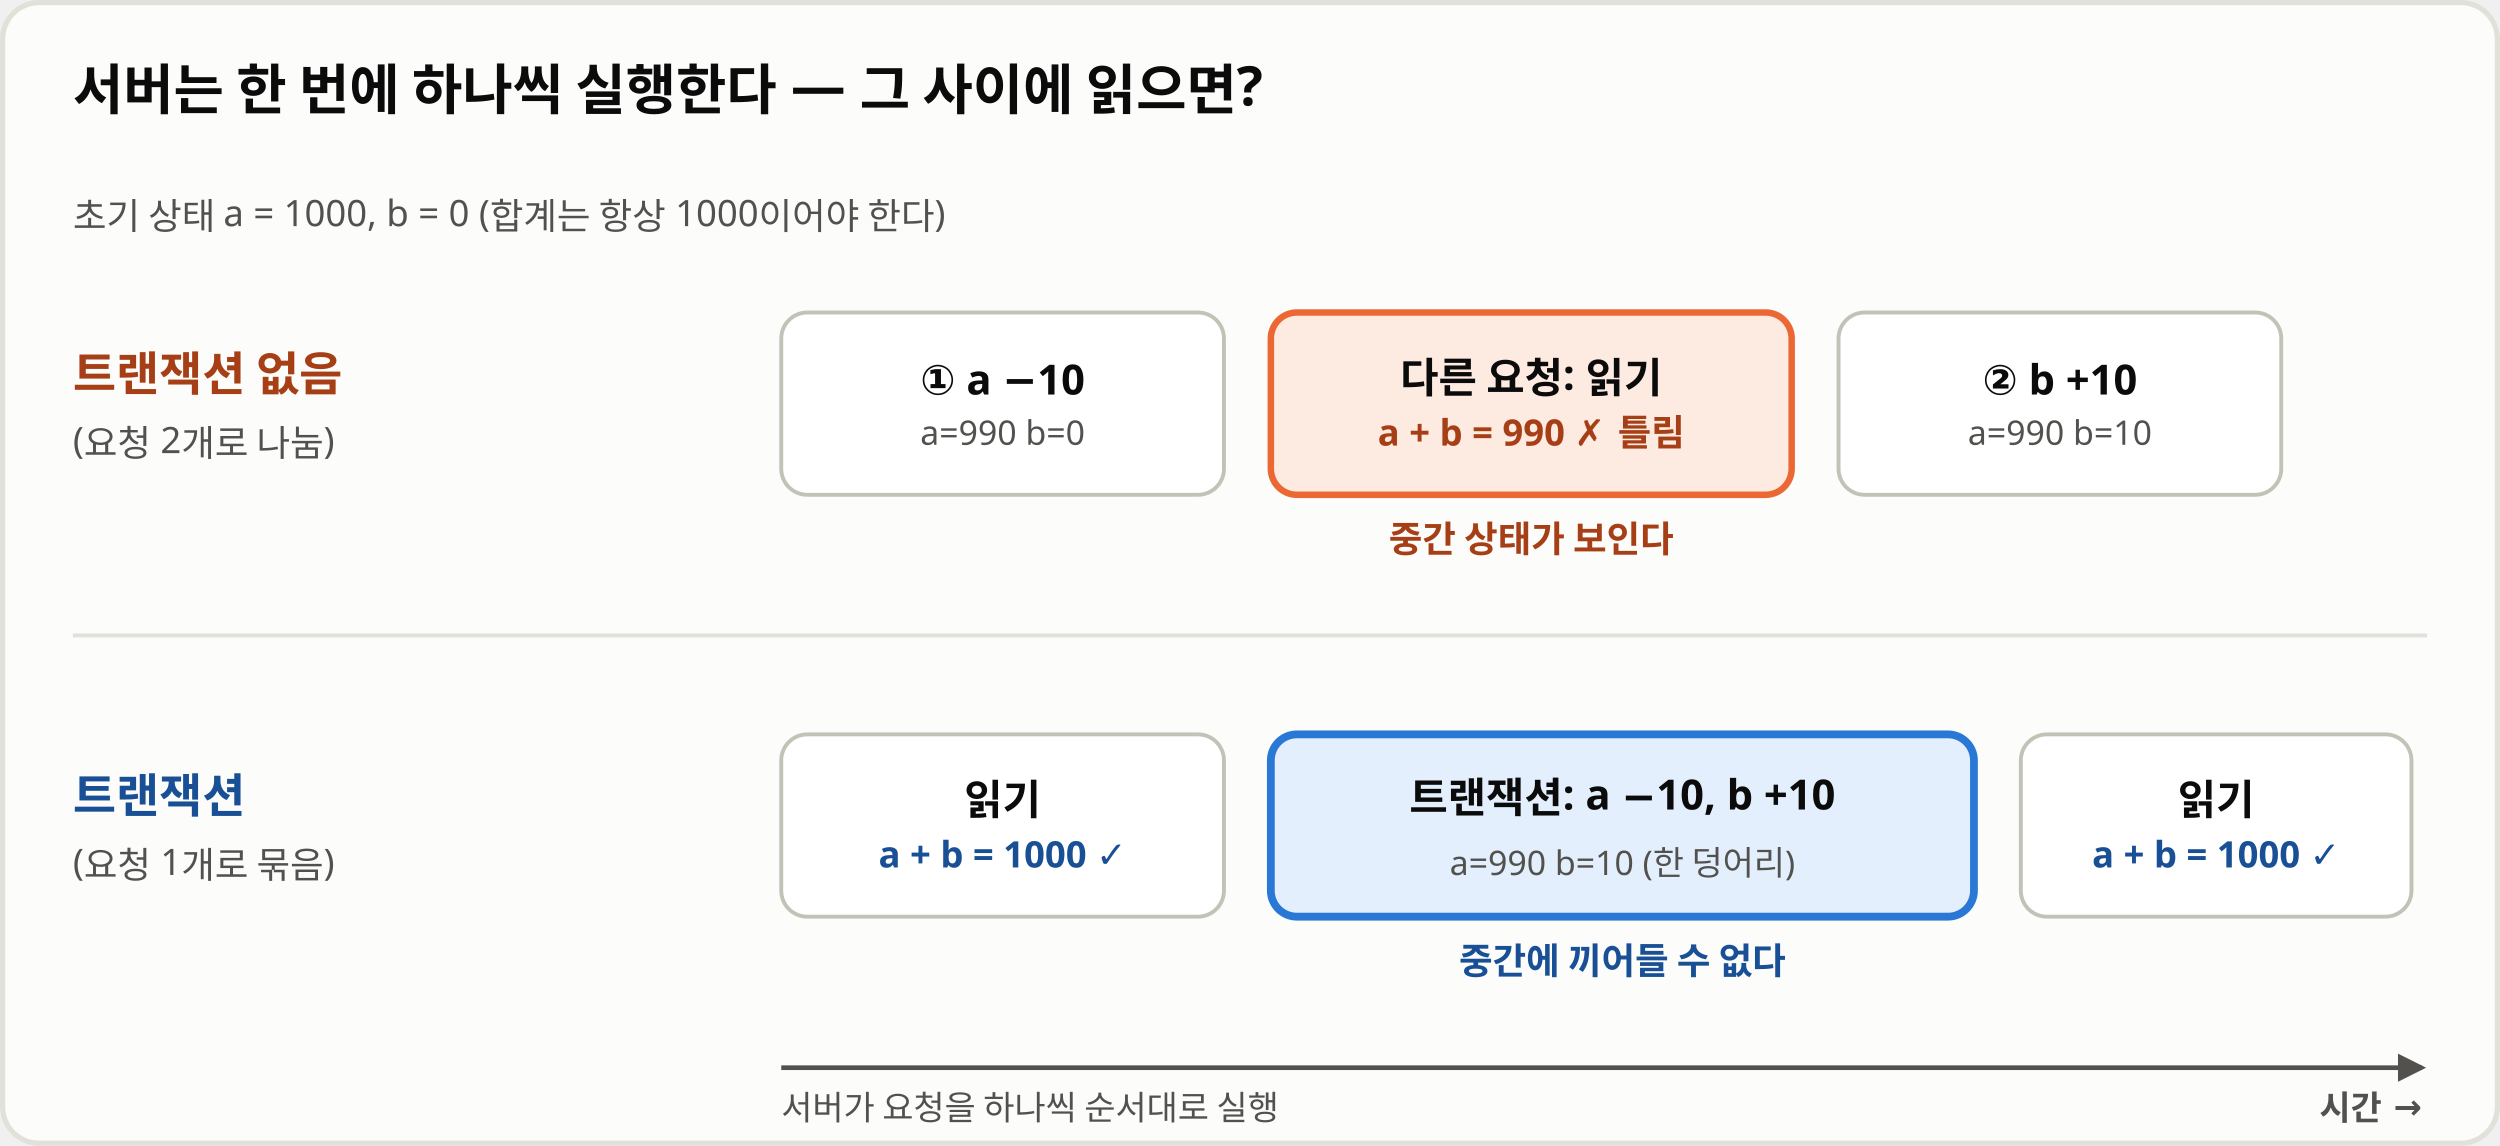
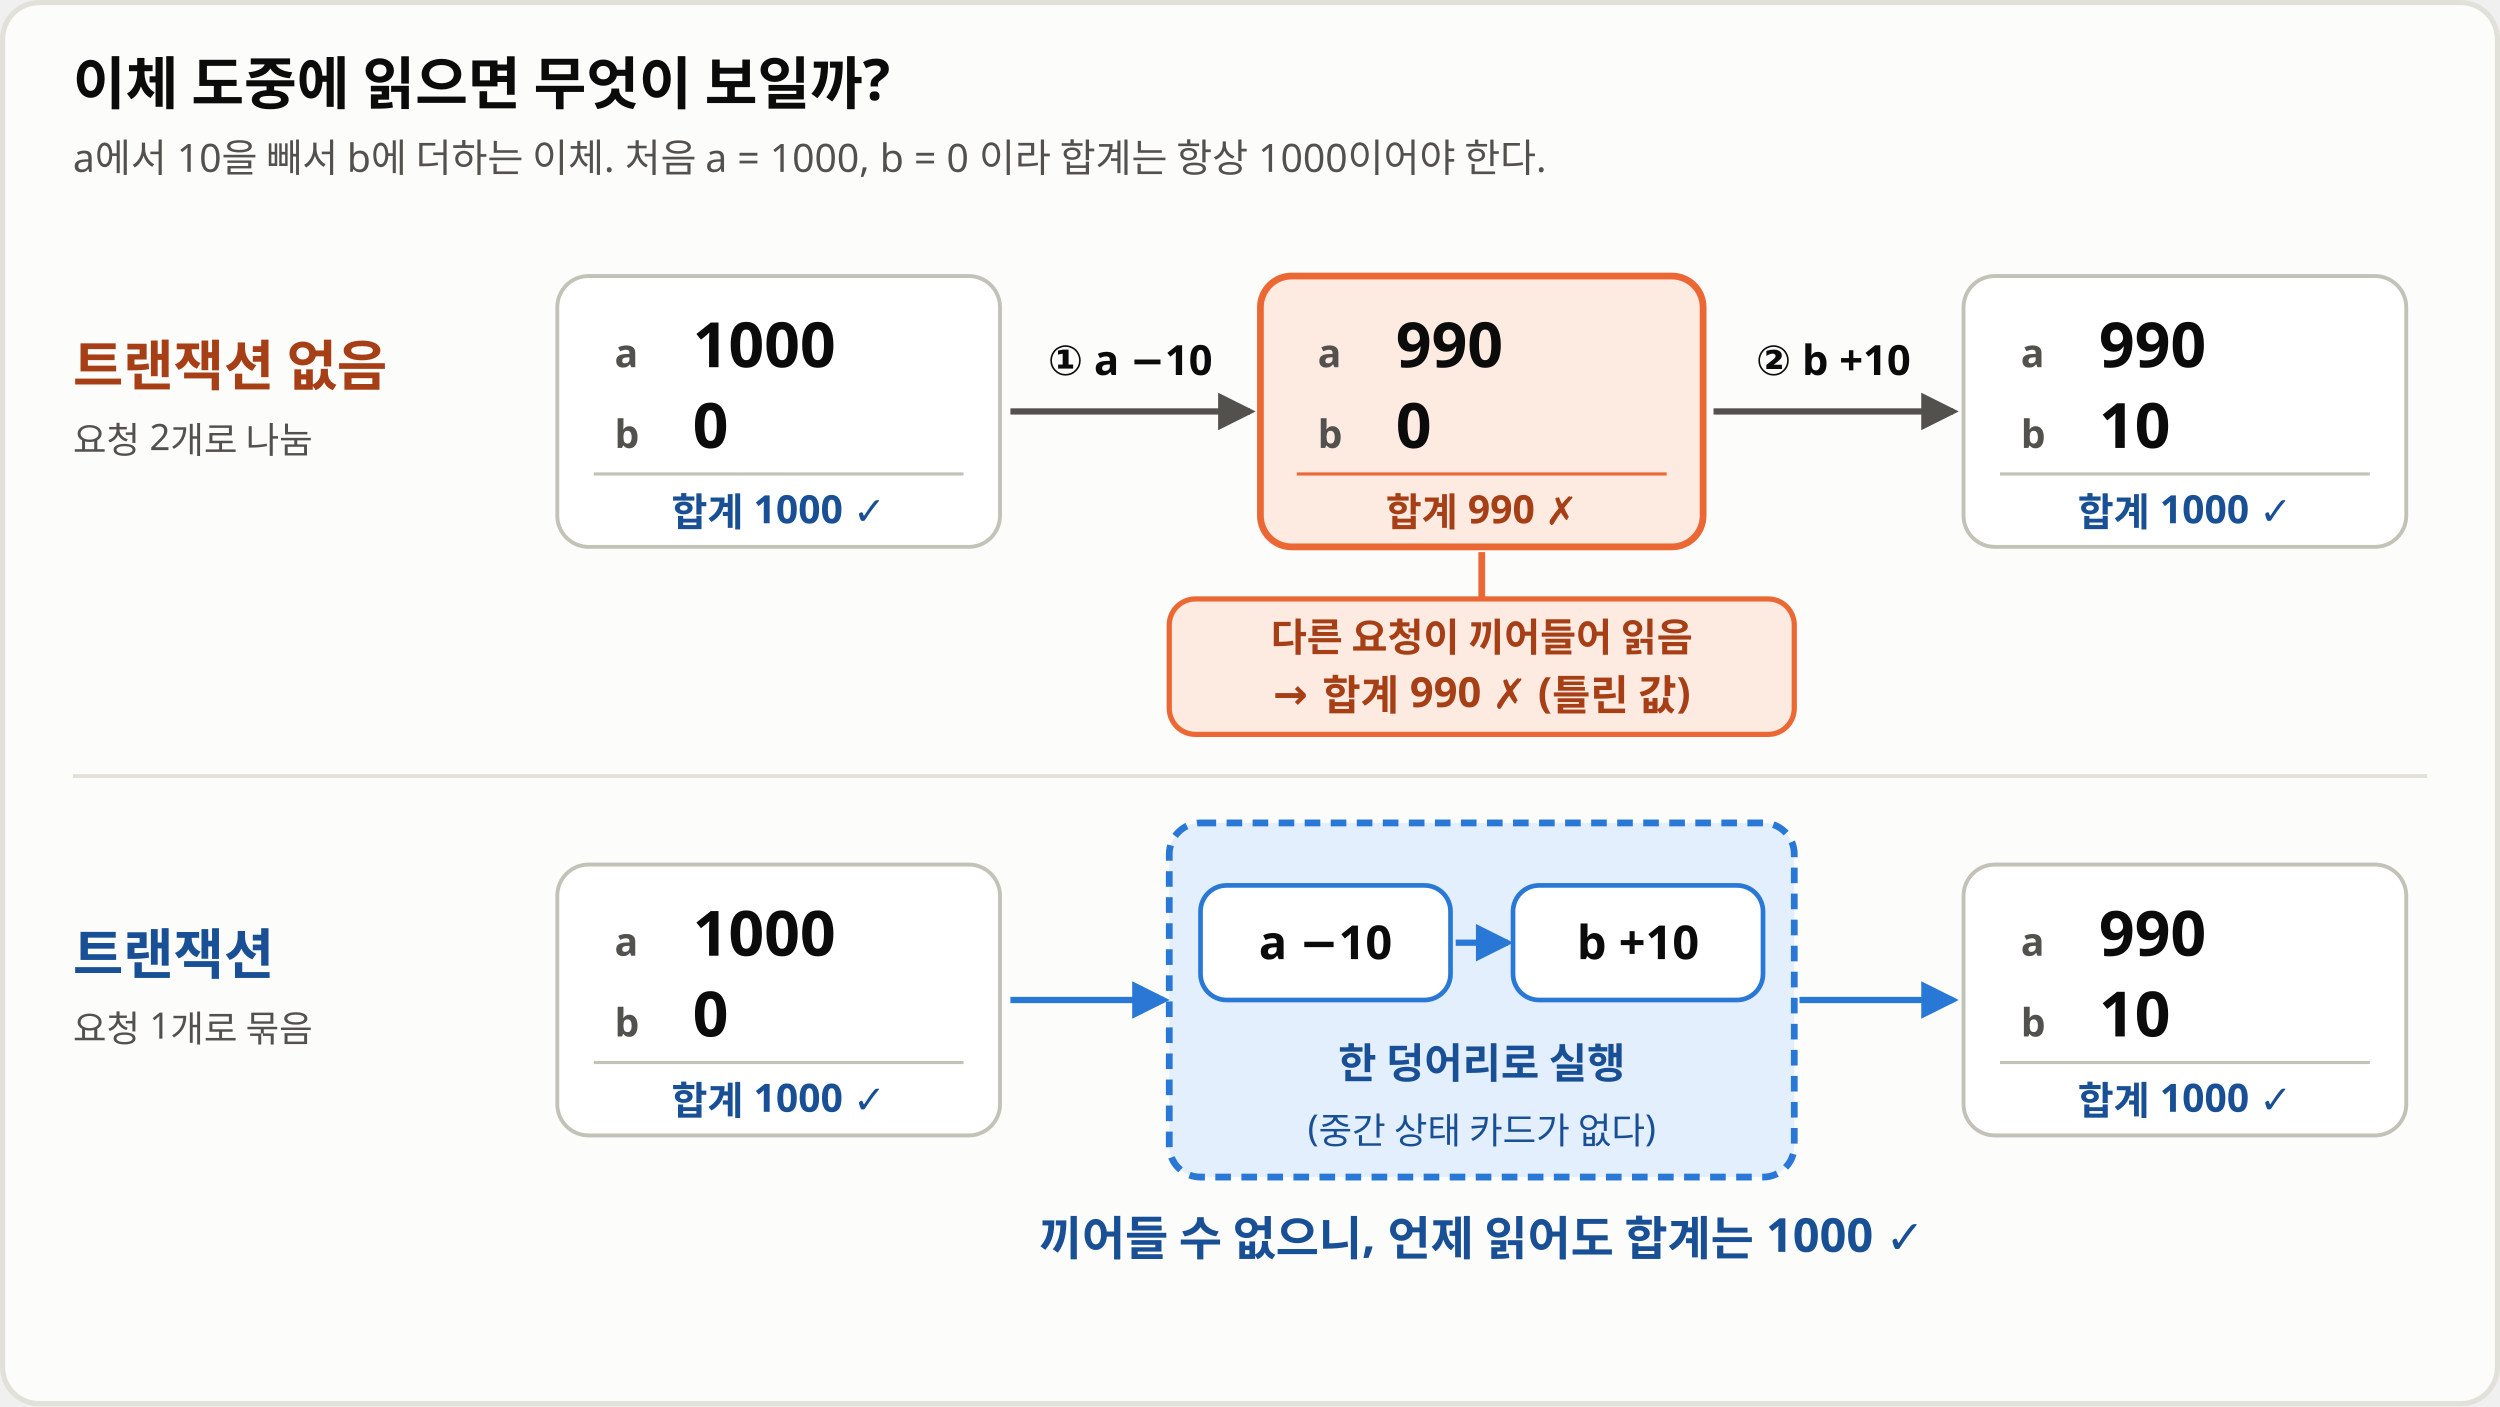
- <svg xmlns="http://www.w3.org/2000/svg" width="960" height="440" viewBox="0 0 960 440" font-family="'Malgun Gothic','Apple SD Gothic Neo','Noto Sans KR','Segoe UI',system-ui,sans-serif" role="img" aria-label="서버는 한 번에 하나씩 실행한다">
+ <svg xmlns="http://www.w3.org/2000/svg" width="960" height="540" viewBox="0 0 960 540" font-family="'Malgun Gothic','Apple SD Gothic Neo','Noto Sans KR','Segoe UI',system-ui,sans-serif" role="img" aria-label="이체 도중에 읽으면 무엇이 보일까">
  <defs>
    <marker id="ah-ink" viewBox="0 0 10 10" refX="8.5" refY="5" markerWidth="6" markerHeight="6" orient="auto-start-reverse">
      <path d="M0,0 L10,5 L0,10 z" fill="#52514e" />
    </marker>
    <marker id="ah-blue" viewBox="0 0 10 10" refX="8.5" refY="5" markerWidth="6" markerHeight="6" orient="auto-start-reverse">
      <path d="M0,0 L10,5 L0,10 z" fill="#2a78d6" />
    </marker>
    <marker id="ah-orange" viewBox="0 0 10 10" refX="8.5" refY="5" markerWidth="6" markerHeight="6" orient="auto-start-reverse">
      <path d="M0,0 L10,5 L0,10 z" fill="#eb6834" />
    </marker>
  </defs>
-   <rect x="1" y="1" width="958" height="438" rx="14" fill="#fcfcfb" stroke="#e1e0d9" stroke-width="2" />
-   <text x="28" y="42" font-size="21" fill="#0b0b0b" font-weight="700" text-anchor="start">서버는 한 번에 하나씩 실행한다 — 그 사이에 읽으면?</text>
-   <text x="28" y="88" font-size="14" fill="#52514e" font-weight="400" text-anchor="start">초기 상태  a = 1000, b = 0   (합계는 항상 1000이어야 한다)</text>
-   <text x="28" y="150" font-size="18" fill="#a63f16" font-weight="700" text-anchor="start">트랜잭션 없음</text>
-   <text x="28" y="174" font-size="14" fill="#52514e" font-weight="400" text-anchor="start">(요청 2개로 나눔)</text>
-   <rect x="300" y="120" width="170" height="70" rx="10" fill="#ffffff" stroke="#c3c2b7" stroke-width="1.5" />
-   <text x="385.0" y="151.5" font-size="16" fill="#0b0b0b" font-weight="700" text-anchor="middle">① a −10</text>
-   <text x="385.0" y="170.8" font-size="13" fill="#52514e" font-weight="400" text-anchor="middle">a=990  b=0</text>
-   <rect x="488" y="120" width="200" height="70" rx="10" fill="#fdeae1" stroke="#eb6834" stroke-width="2.5" />
-   <text x="588.0" y="150.8" font-size="16" fill="#0b0b0b" font-weight="700" text-anchor="middle">다른 요청: 읽기</text>
-   <text x="588.0" y="171.1" font-size="14" fill="#a63f16" font-weight="700" text-anchor="middle">a + b = 990  ✗ 틀림</text>
-   <rect x="706" y="120" width="170" height="70" rx="10" fill="#ffffff" stroke="#c3c2b7" stroke-width="1.5" />
-   <text x="791.0" y="151.5" font-size="16" fill="#0b0b0b" font-weight="700" text-anchor="middle">② b +10</text>
-   <text x="791.0" y="170.8" font-size="13" fill="#52514e" font-weight="400" text-anchor="middle">a=990  b=10</text>
-   <text x="588" y="212" font-size="14" fill="#a63f16" font-weight="700" text-anchor="middle">중간 상태가 보인다</text>
-   <line x1="28" y1="244" x2="932" y2="244" stroke="#e1e0d9" stroke-width="1.5" />
-   <text x="28" y="312" font-size="18" fill="#184f95" font-weight="700" text-anchor="start">트랜잭션</text>
-   <text x="28" y="336" font-size="14" fill="#52514e" font-weight="400" text-anchor="start">(요청 1개로 묶음)</text>
-   <rect x="300" y="282" width="170" height="70" rx="10" fill="#ffffff" stroke="#c3c2b7" stroke-width="1.5" />
-   <text x="385.0" y="312.8" font-size="16" fill="#0b0b0b" font-weight="700" text-anchor="middle">읽기</text>
-   <text x="385.0" y="333.1" font-size="14" fill="#184f95" font-weight="700" text-anchor="middle">a + b = 1000  ✓</text>
-   <rect x="488" y="282" width="270" height="70" rx="10" fill="#e3effc" stroke="#2a78d6" stroke-width="3" />
-   <text x="623" y="312" font-size="16" fill="#0b0b0b" font-weight="700" text-anchor="middle">트랜잭션: a −10, b +10</text>
-   <text x="623" y="336" font-size="13" fill="#52514e" font-weight="400" text-anchor="middle">a=990  b=10   (한 덩어리)</text>
-   <rect x="776" y="282" width="150" height="70" rx="10" fill="#ffffff" stroke="#c3c2b7" stroke-width="1.5" />
-   <text x="851.0" y="312.8" font-size="16" fill="#0b0b0b" font-weight="700" text-anchor="middle">읽기</text>
-   <text x="851.0" y="333.1" font-size="14" fill="#184f95" font-weight="700" text-anchor="middle">a + b = 1000  ✓</text>
-   <text x="623" y="374" font-size="14" fill="#184f95" font-weight="700" text-anchor="middle">중간에 끼어들 수 없다</text>
-   <line x1="300" y1="410" x2="930" y2="410" stroke="#52514e" stroke-width="1.8" marker-end="url(#ah-ink)" />
-   <text x="930" y="430" font-size="13" fill="#52514e" font-weight="600" text-anchor="end">시간 →</text>
-   <text x="300" y="430" font-size="13" fill="#52514e" font-weight="400" text-anchor="start">서버가 요청을 하나씩 순서대로 실행</text>
+   <rect x="1" y="1" width="958" height="538" rx="14" fill="#fcfcfb" stroke="#e1e0d9" stroke-width="2" />
+   <text x="28" y="40" font-size="22" fill="#0b0b0b" font-weight="700" text-anchor="start">이체 도중에 읽으면 무엇이 보일까?</text>
+   <text x="28" y="66" font-size="15" fill="#52514e" font-weight="400" text-anchor="start">a에서 10을 빼서 b에 더하는 이체. 처음 a = 1000, b = 0 이라 합계는 항상 1000이어야 한다.</text>
+   <text x="28" y="148" font-size="21" fill="#a63f16" font-weight="700" text-anchor="start">트랜잭션 없음</text>
+   <text x="28" y="174" font-size="14" fill="#52514e" font-weight="400" text-anchor="start">요청 2개로 나눔</text>
+   <rect x="214" y="106" width="170" height="104" rx="12" fill="#ffffff" stroke="#c3c2b7" stroke-width="1.5" />
+   <text x="236" y="141" font-size="15" fill="#52514e" font-weight="600" text-anchor="start">a</text>
+   <text x="266" y="141" font-size="24" fill="#0b0b0b" font-weight="700" text-anchor="start">1000</text>
+   <text x="236" y="172" font-size="15" fill="#52514e" font-weight="600" text-anchor="start">b</text>
+   <text x="266" y="172" font-size="24" fill="#0b0b0b" font-weight="700" text-anchor="start">0</text>
+   <line x1="228" y1="182" x2="370" y2="182" stroke="#c3c2b7" stroke-width="1.2" />
+   <text x="299" y="202" font-size="15" fill="#184f95" font-weight="700" text-anchor="middle">합계 1000 ✓</text>
+   <rect x="484" y="106" width="170" height="104" rx="12" fill="#fdeae1" stroke="#eb6834" stroke-width="2.6" />
+   <text x="506" y="141" font-size="15" fill="#52514e" font-weight="600" text-anchor="start">a</text>
+   <text x="536" y="141" font-size="24" fill="#0b0b0b" font-weight="700" text-anchor="start">990</text>
+   <text x="506" y="172" font-size="15" fill="#52514e" font-weight="600" text-anchor="start">b</text>
+   <text x="536" y="172" font-size="24" fill="#0b0b0b" font-weight="700" text-anchor="start">0</text>
+   <line x1="498" y1="182" x2="640" y2="182" stroke="#eb6834" stroke-width="1.2" />
+   <text x="569" y="202" font-size="15" fill="#a63f16" font-weight="700" text-anchor="middle">합계 990 ✗</text>
+   <rect x="754" y="106" width="170" height="104" rx="12" fill="#ffffff" stroke="#c3c2b7" stroke-width="1.5" />
+   <text x="776" y="141" font-size="15" fill="#52514e" font-weight="600" text-anchor="start">a</text>
+   <text x="806" y="141" font-size="24" fill="#0b0b0b" font-weight="700" text-anchor="start">990</text>
+   <text x="776" y="172" font-size="15" fill="#52514e" font-weight="600" text-anchor="start">b</text>
+   <text x="806" y="172" font-size="24" fill="#0b0b0b" font-weight="700" text-anchor="start">10</text>
+   <line x1="768" y1="182" x2="910" y2="182" stroke="#c3c2b7" stroke-width="1.2" />
+   <text x="839" y="202" font-size="15" fill="#184f95" font-weight="700" text-anchor="middle">합계 1000 ✓</text>
+   <line x1="388" y1="158" x2="480" y2="158" stroke="#52514e" stroke-width="2.4" marker-end="url(#ah-ink)" />
+   <text x="434" y="144" font-size="16" fill="#0b0b0b" font-weight="700" text-anchor="middle">① a −10</text>
+   <line x1="658" y1="158" x2="750" y2="158" stroke="#52514e" stroke-width="2.4" marker-end="url(#ah-ink)" />
+   <text x="704" y="144" font-size="16" fill="#0b0b0b" font-weight="700" text-anchor="middle">② b +10</text>
+   <line x1="569" y1="212" x2="569" y2="230" stroke="#eb6834" stroke-width="2.6" />
+   <rect x="449" y="230" width="240" height="52" rx="10" fill="#fdeae1" stroke="#eb6834" stroke-width="2" />
+   <text x="569.0" y="250.1" font-size="15" fill="#a63f16" font-weight="700" text-anchor="middle">다른 요청이 끼어들어 읽음</text>
+   <text x="569.0" y="272.1" font-size="16" fill="#a63f16" font-weight="700" text-anchor="middle">→ 합계 990 ✗  (틀린 값)</text>
+   <line x1="28" y1="298" x2="932" y2="298" stroke="#e1e0d9" stroke-width="1.5" />
+   <text x="28" y="374" font-size="21" fill="#184f95" font-weight="700" text-anchor="start">트랜잭션</text>
+   <text x="28" y="400" font-size="14" fill="#52514e" font-weight="400" text-anchor="start">요청 1개로 묶음</text>
+   <rect x="214" y="332" width="170" height="104" rx="12" fill="#ffffff" stroke="#c3c2b7" stroke-width="1.5" />
+   <text x="236" y="367" font-size="15" fill="#52514e" font-weight="600" text-anchor="start">a</text>
+   <text x="266" y="367" font-size="24" fill="#0b0b0b" font-weight="700" text-anchor="start">1000</text>
+   <text x="236" y="398" font-size="15" fill="#52514e" font-weight="600" text-anchor="start">b</text>
+   <text x="266" y="398" font-size="24" fill="#0b0b0b" font-weight="700" text-anchor="start">0</text>
+   <line x1="228" y1="408" x2="370" y2="408" stroke="#c3c2b7" stroke-width="1.2" />
+   <text x="299" y="428" font-size="15" fill="#184f95" font-weight="700" text-anchor="middle">합계 1000 ✓</text>
+   <rect x="754" y="332" width="170" height="104" rx="12" fill="#ffffff" stroke="#c3c2b7" stroke-width="1.5" />
+   <text x="776" y="367" font-size="15" fill="#52514e" font-weight="600" text-anchor="start">a</text>
+   <text x="806" y="367" font-size="24" fill="#0b0b0b" font-weight="700" text-anchor="start">990</text>
+   <text x="776" y="398" font-size="15" fill="#52514e" font-weight="600" text-anchor="start">b</text>
+   <text x="806" y="398" font-size="24" fill="#0b0b0b" font-weight="700" text-anchor="start">10</text>
+   <line x1="768" y1="408" x2="910" y2="408" stroke="#c3c2b7" stroke-width="1.2" />
+   <text x="839" y="428" font-size="15" fill="#184f95" font-weight="700" text-anchor="middle">합계 1000 ✓</text>
+   <rect x="449" y="316" width="240" height="136" rx="12" fill="#e3effc" stroke="#2a78d6" stroke-width="2.6" stroke-dasharray="6 4" />
+   <rect x="461" y="340" width="96" height="44" rx="10" fill="#ffffff" stroke="#2a78d6" stroke-width="1.8" />
+   <text x="509.0" y="368.3" font-size="18" fill="#0b0b0b" font-weight="700" text-anchor="middle">a −10</text>
+   <line x1="559" y1="362" x2="579" y2="362" stroke="#2a78d6" stroke-width="2.4" marker-end="url(#ah-blue)" />
+   <rect x="581" y="340" width="96" height="44" rx="10" fill="#ffffff" stroke="#2a78d6" stroke-width="1.8" />
+   <text x="629.0" y="368.3" font-size="18" fill="#0b0b0b" font-weight="700" text-anchor="middle">b +10</text>
+   <text x="569" y="414" font-size="16" fill="#184f95" font-weight="700" text-anchor="middle">한 덩어리로 실행</text>
+   <text x="569" y="438" font-size="14" fill="#184f95" font-weight="400" text-anchor="middle">(중간 상태 카드가 없다)</text>
+   <line x1="388" y1="384" x2="447" y2="384" stroke="#2a78d6" stroke-width="2.4" marker-end="url(#ah-blue)" />
+   <line x1="691" y1="384" x2="750" y2="384" stroke="#2a78d6" stroke-width="2.4" marker-end="url(#ah-blue)" />
+   <text x="569" y="482" font-size="18" fill="#184f95" font-weight="700" text-anchor="middle">끼어들 수 없으니, 언제 읽어도 합계는 1000 ✓</text>
</svg>
